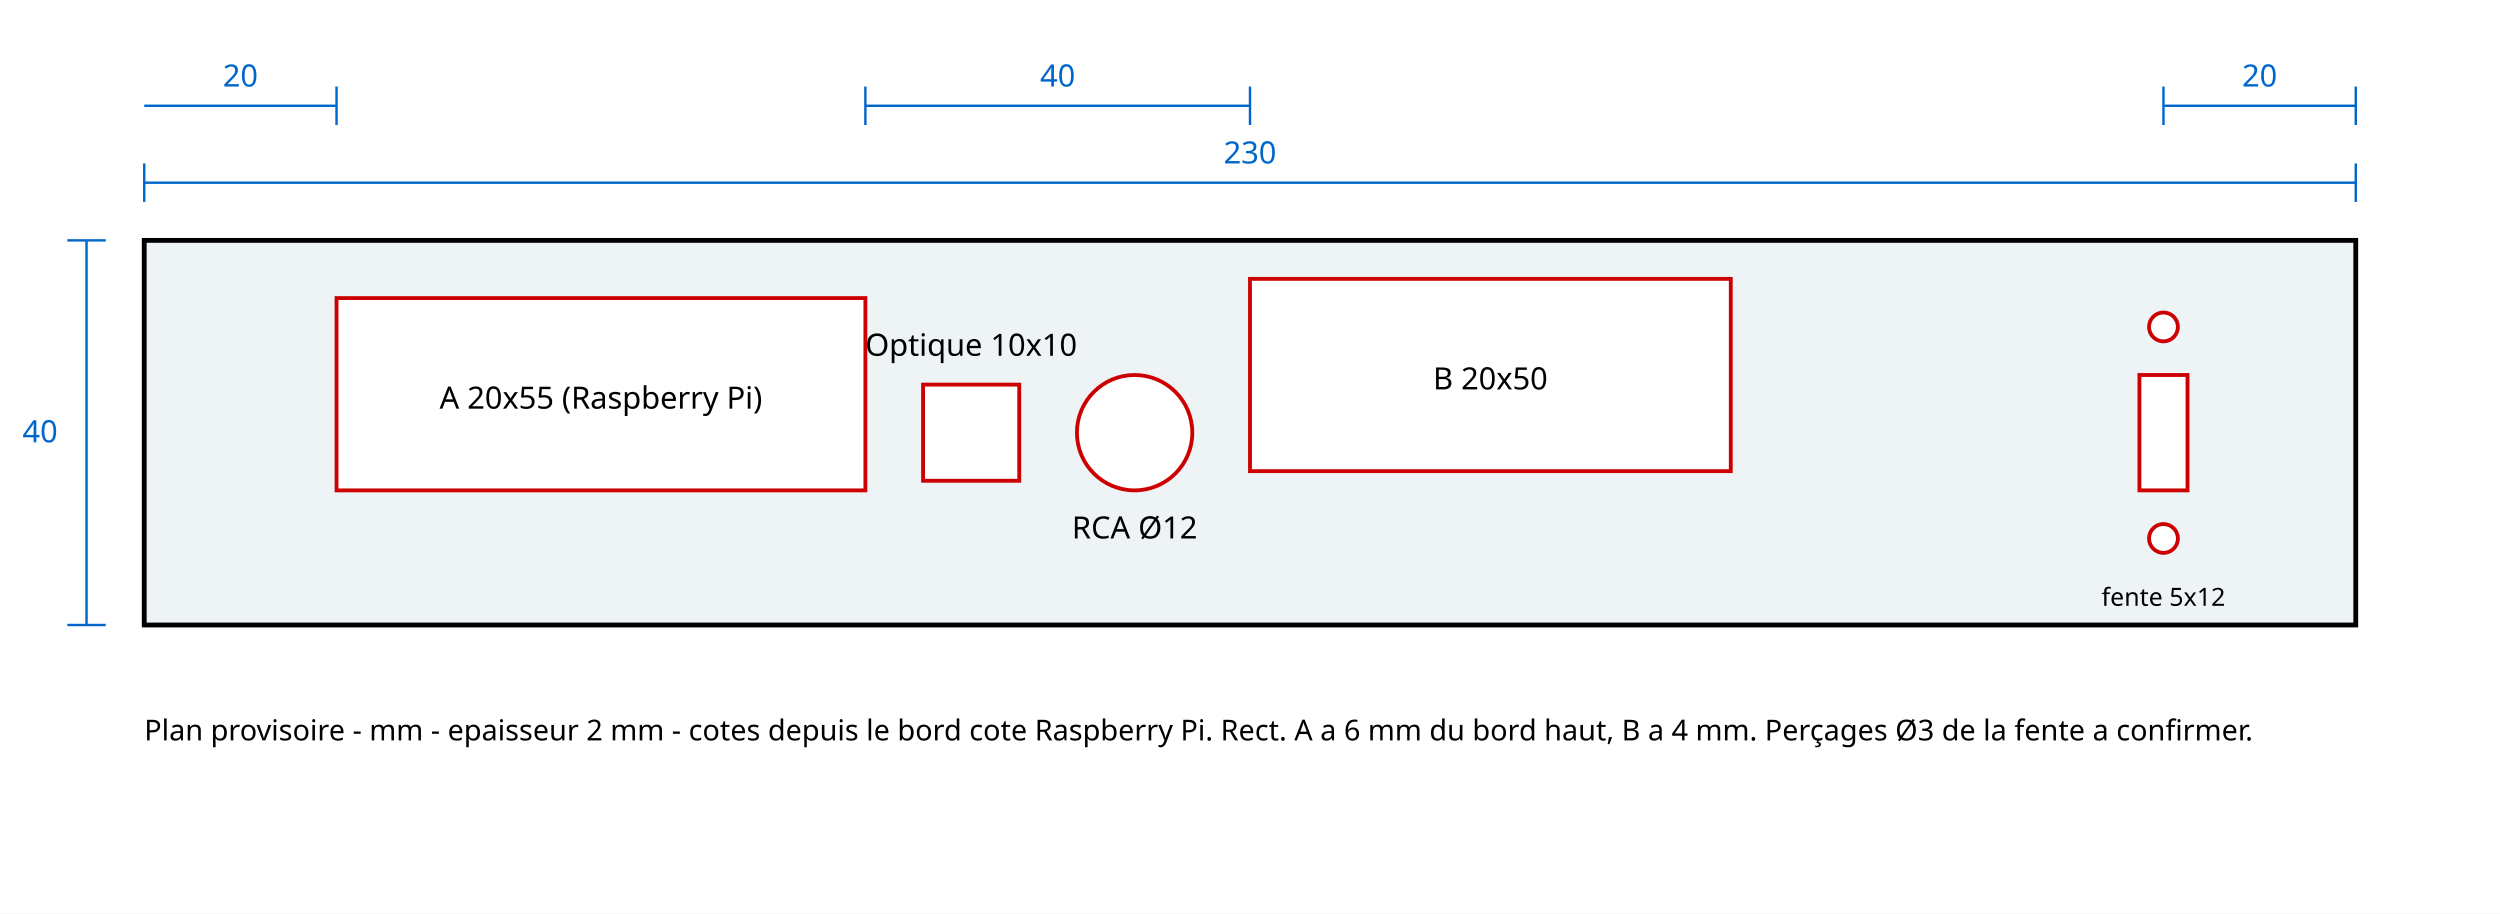
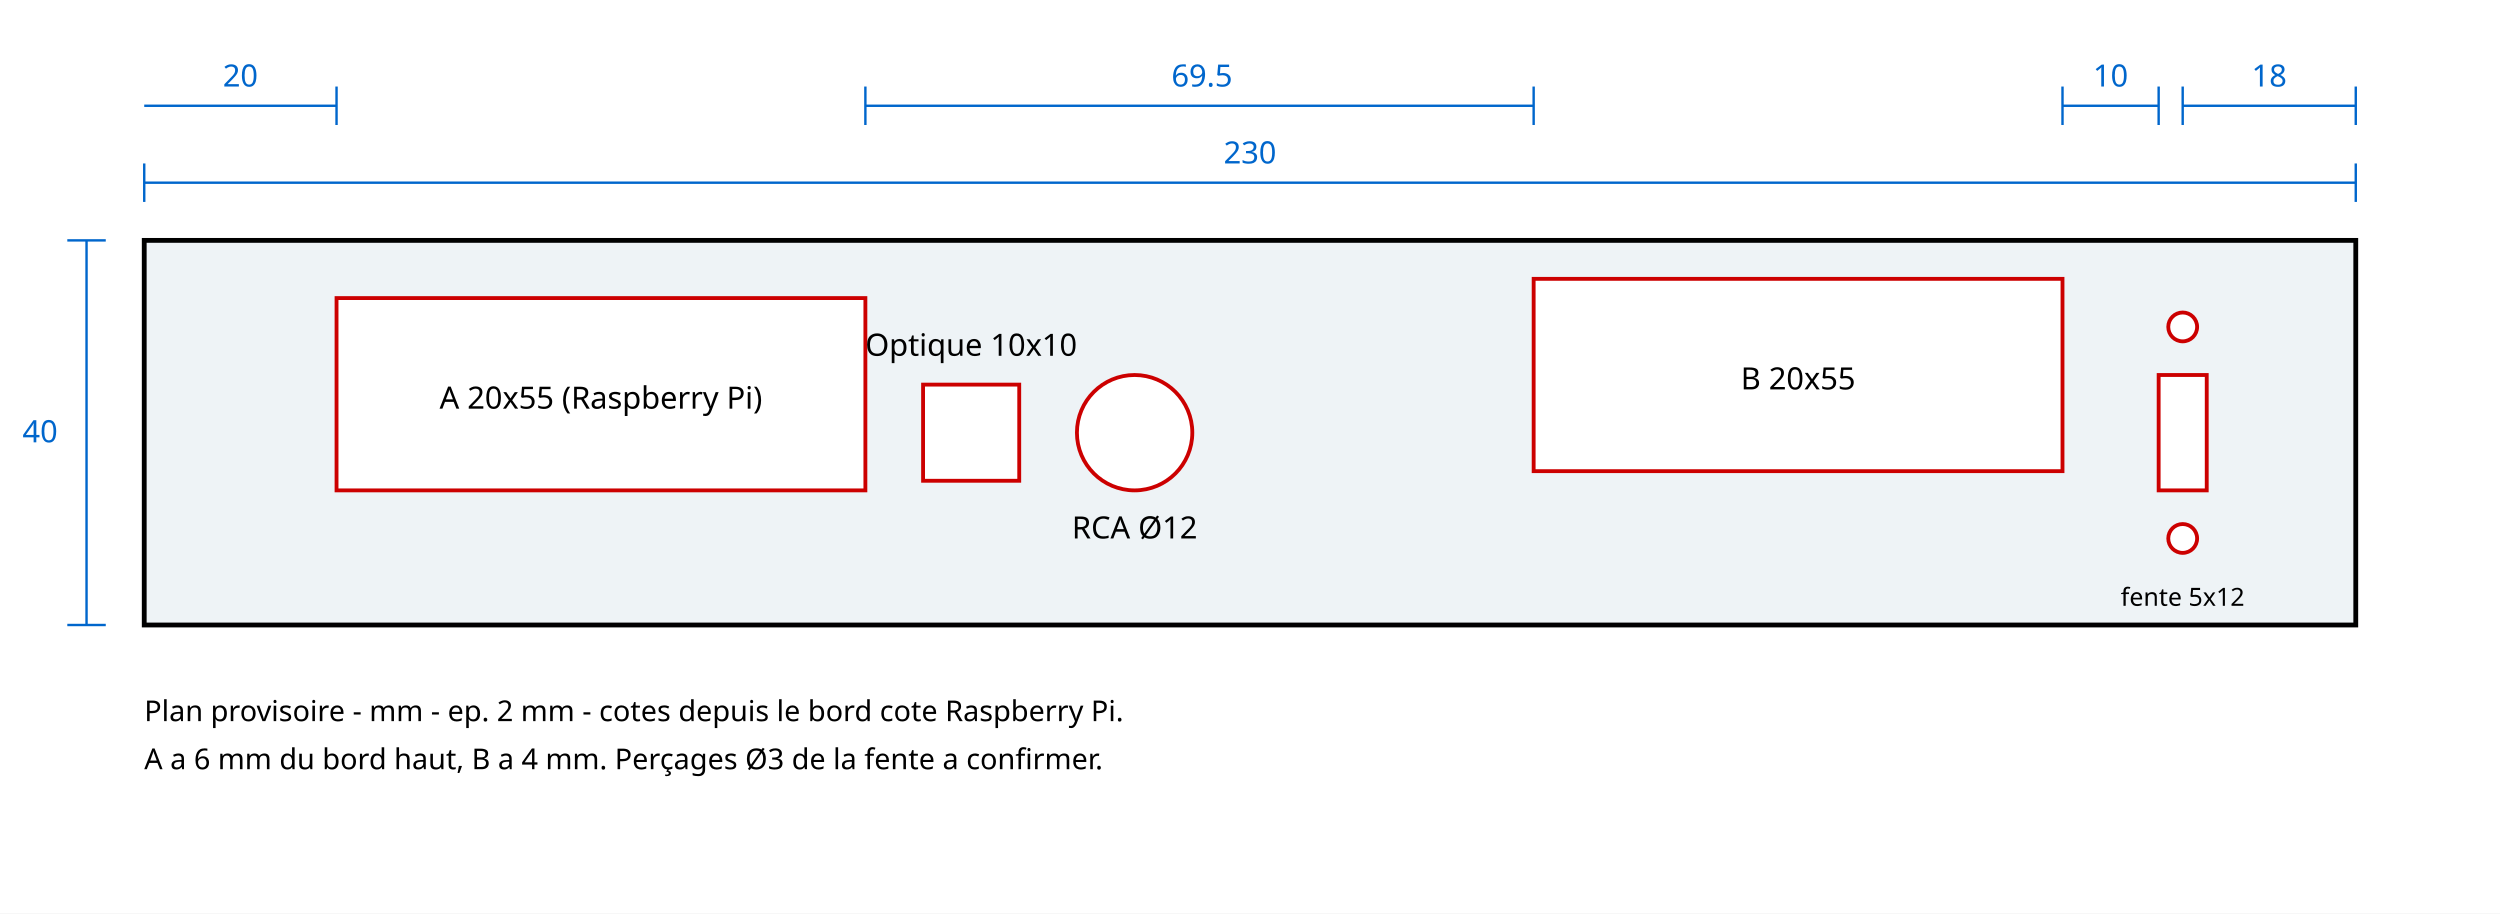
<svg xmlns="http://www.w3.org/2000/svg" viewBox="-15 -25 260 95" width="1560" height="570" font-family="sans-serif" font-size="3.2">
  <rect x="-15" y="-25" width="260" height="95" fill="#fff" />
  <rect x="0" y="0" width="230" height="40" fill="#eef3f6" stroke="#000" stroke-width="0.5" />
  <g fill="#fff" stroke="#c00" stroke-width="0.4">
    <rect x="20" y="6" width="55" height="20" />
-     <rect x="115" y="4" width="50" height="20" />
+     <rect x="144.5" y="4" width="55" height="20" />
    <rect x="81" y="15" width="10" height="10" />
    <circle cx="103" cy="20" r="6" />
-     <rect x="207.5" y="14" width="5" height="12" />
-     <circle cx="210" cy="9" r="1.5" />
-     <circle cx="210" cy="31" r="1.5" />
+     <rect x="209.5" y="14" width="5" height="12" />
+     <circle cx="212" cy="9" r="1.5" />
+     <circle cx="212" cy="31" r="1.5" />
  </g>
  <g fill="#000">
    <text x="47.5" y="17.5" text-anchor="middle">A 20x55 (Raspberry Pi)</text>
-     <text x="140" y="15.5" text-anchor="middle">B 20x50</text>
+     <text x="172" y="15.5" text-anchor="middle">B 20x55</text>
    <text x="86" y="12" text-anchor="middle">Optique 10x10</text>
    <text x="103" y="31" text-anchor="middle">RCA Ø12</text>
-     <text x="210" y="38" text-anchor="middle" font-size="2.6">fente 5x12</text>
+     <text x="212" y="38" text-anchor="middle" font-size="2.6">fente 5x12</text>
  </g>
  <g stroke="#06c" stroke-width="0.25" fill="#06c">
    <path d="M0 -6H230M0 -8V-4M230 -8V-4" />
    <text x="115" y="-8" text-anchor="middle" stroke="none">230</text>
    <path d="M-6 0V40M-8 0H-4M-8 40H-4" />
    <text x="-9" y="21" text-anchor="end" stroke="none">40</text>
    <path d="M0 -14H20M20 -16V-12" />
    <text x="10" y="-16" text-anchor="middle" stroke="none">20</text>
-     <path d="M75 -14H115M75 -16V-12M115 -16V-12" />
-     <text x="95" y="-16" text-anchor="middle" stroke="none">40</text>
-     <path d="M210 -14H230M210 -16V-12M230 -16V-12" />
-     <text x="220" y="-16" text-anchor="middle" stroke="none">20</text>
+     <path d="M75 -14H144.5M75 -16V-12M144.5 -16V-12" />
+     <text x="110" y="-16" text-anchor="middle" stroke="none">69.5</text>
+     <path d="M212 -14H230M212 -16V-12M230 -16V-12" />
+     <text x="221" y="-16" text-anchor="middle" stroke="none">18</text>
+     <path d="M199.5 -14H209.5M199.5 -16V-12M209.5 -16V-12" />
+     <text x="204.5" y="-16" text-anchor="middle" stroke="none">10</text>
  </g>
-   <text x="0" y="52" font-size="3">Plan provisoire - mm - epaisseur 2 mm - cotes depuis le bord cote Raspberry Pi. Rect. A a 6 mm du bord haut, B a 4 mm. Perçages Ø3 de la fente a confirmer.</text>
+   <text x="0" y="50" font-size="3">Plan provisoire - mm - ep. 2 mm - cotes depuis le bord cote Raspberry Pi.</text>
+   <text x="0" y="55" font-size="3">A a 6 mm du bord haut, B a 4 mm. Perçages Ø3 de la fente a confirmer.</text>
</svg>
